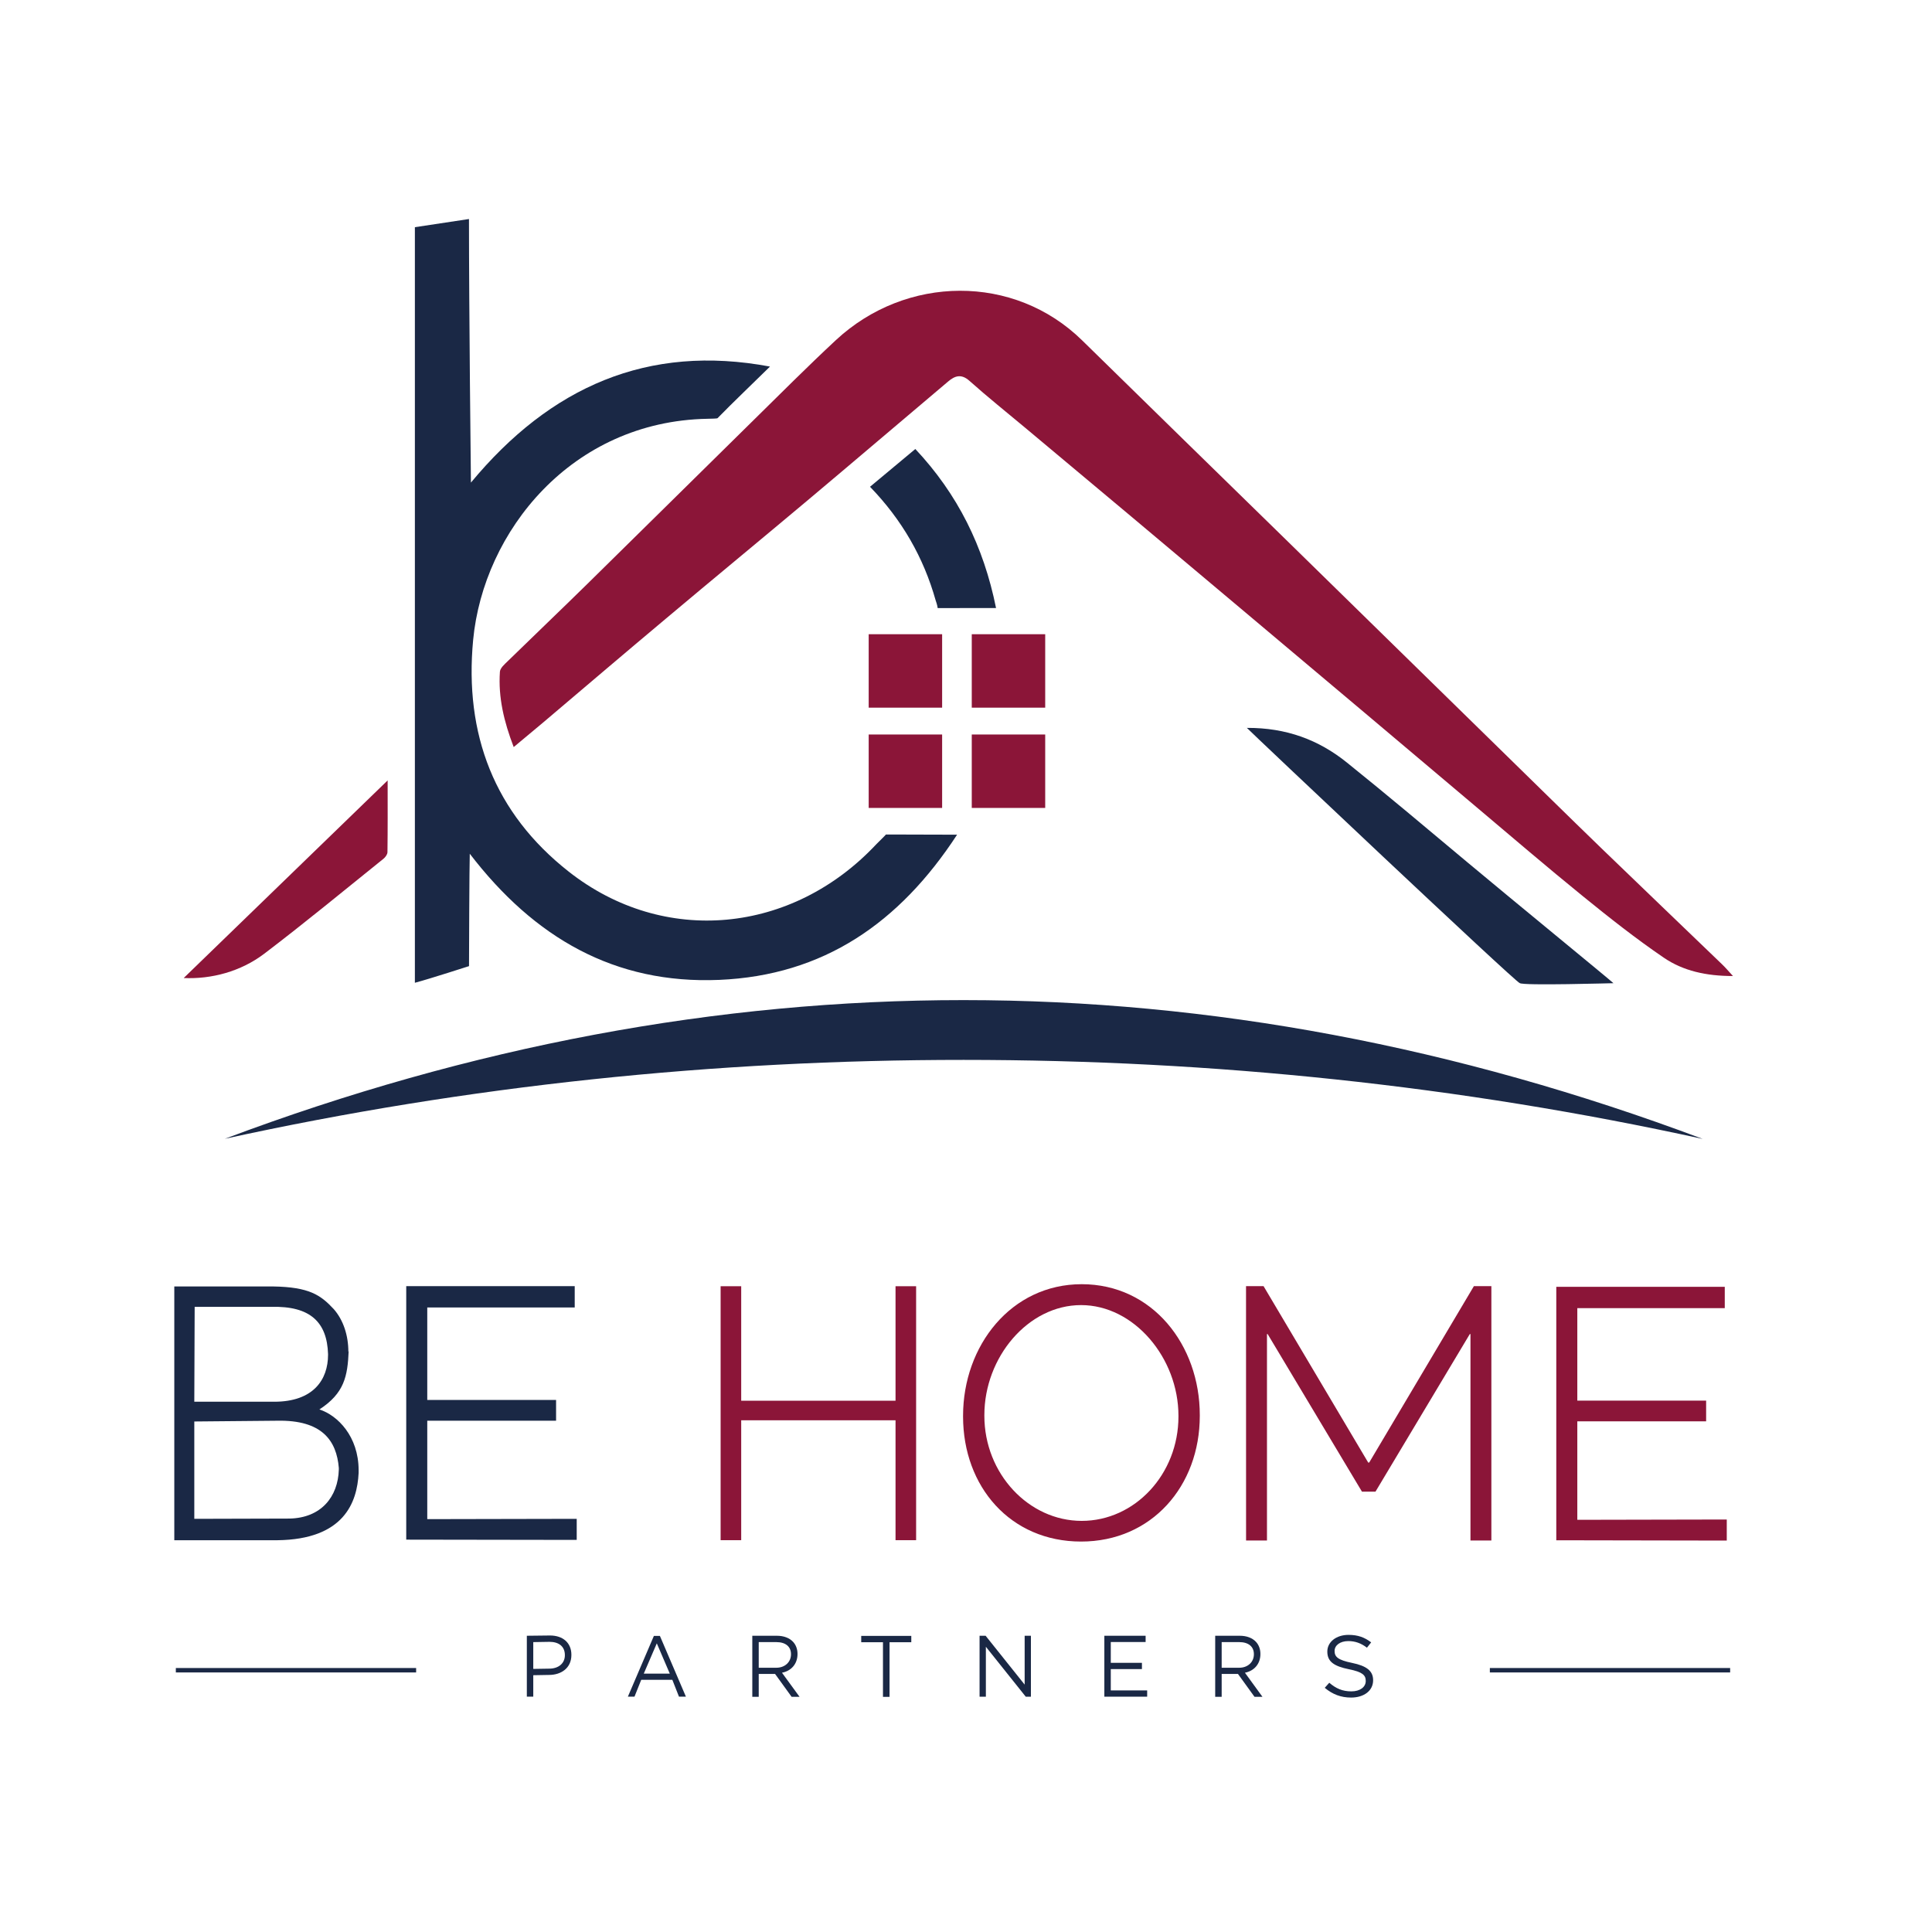
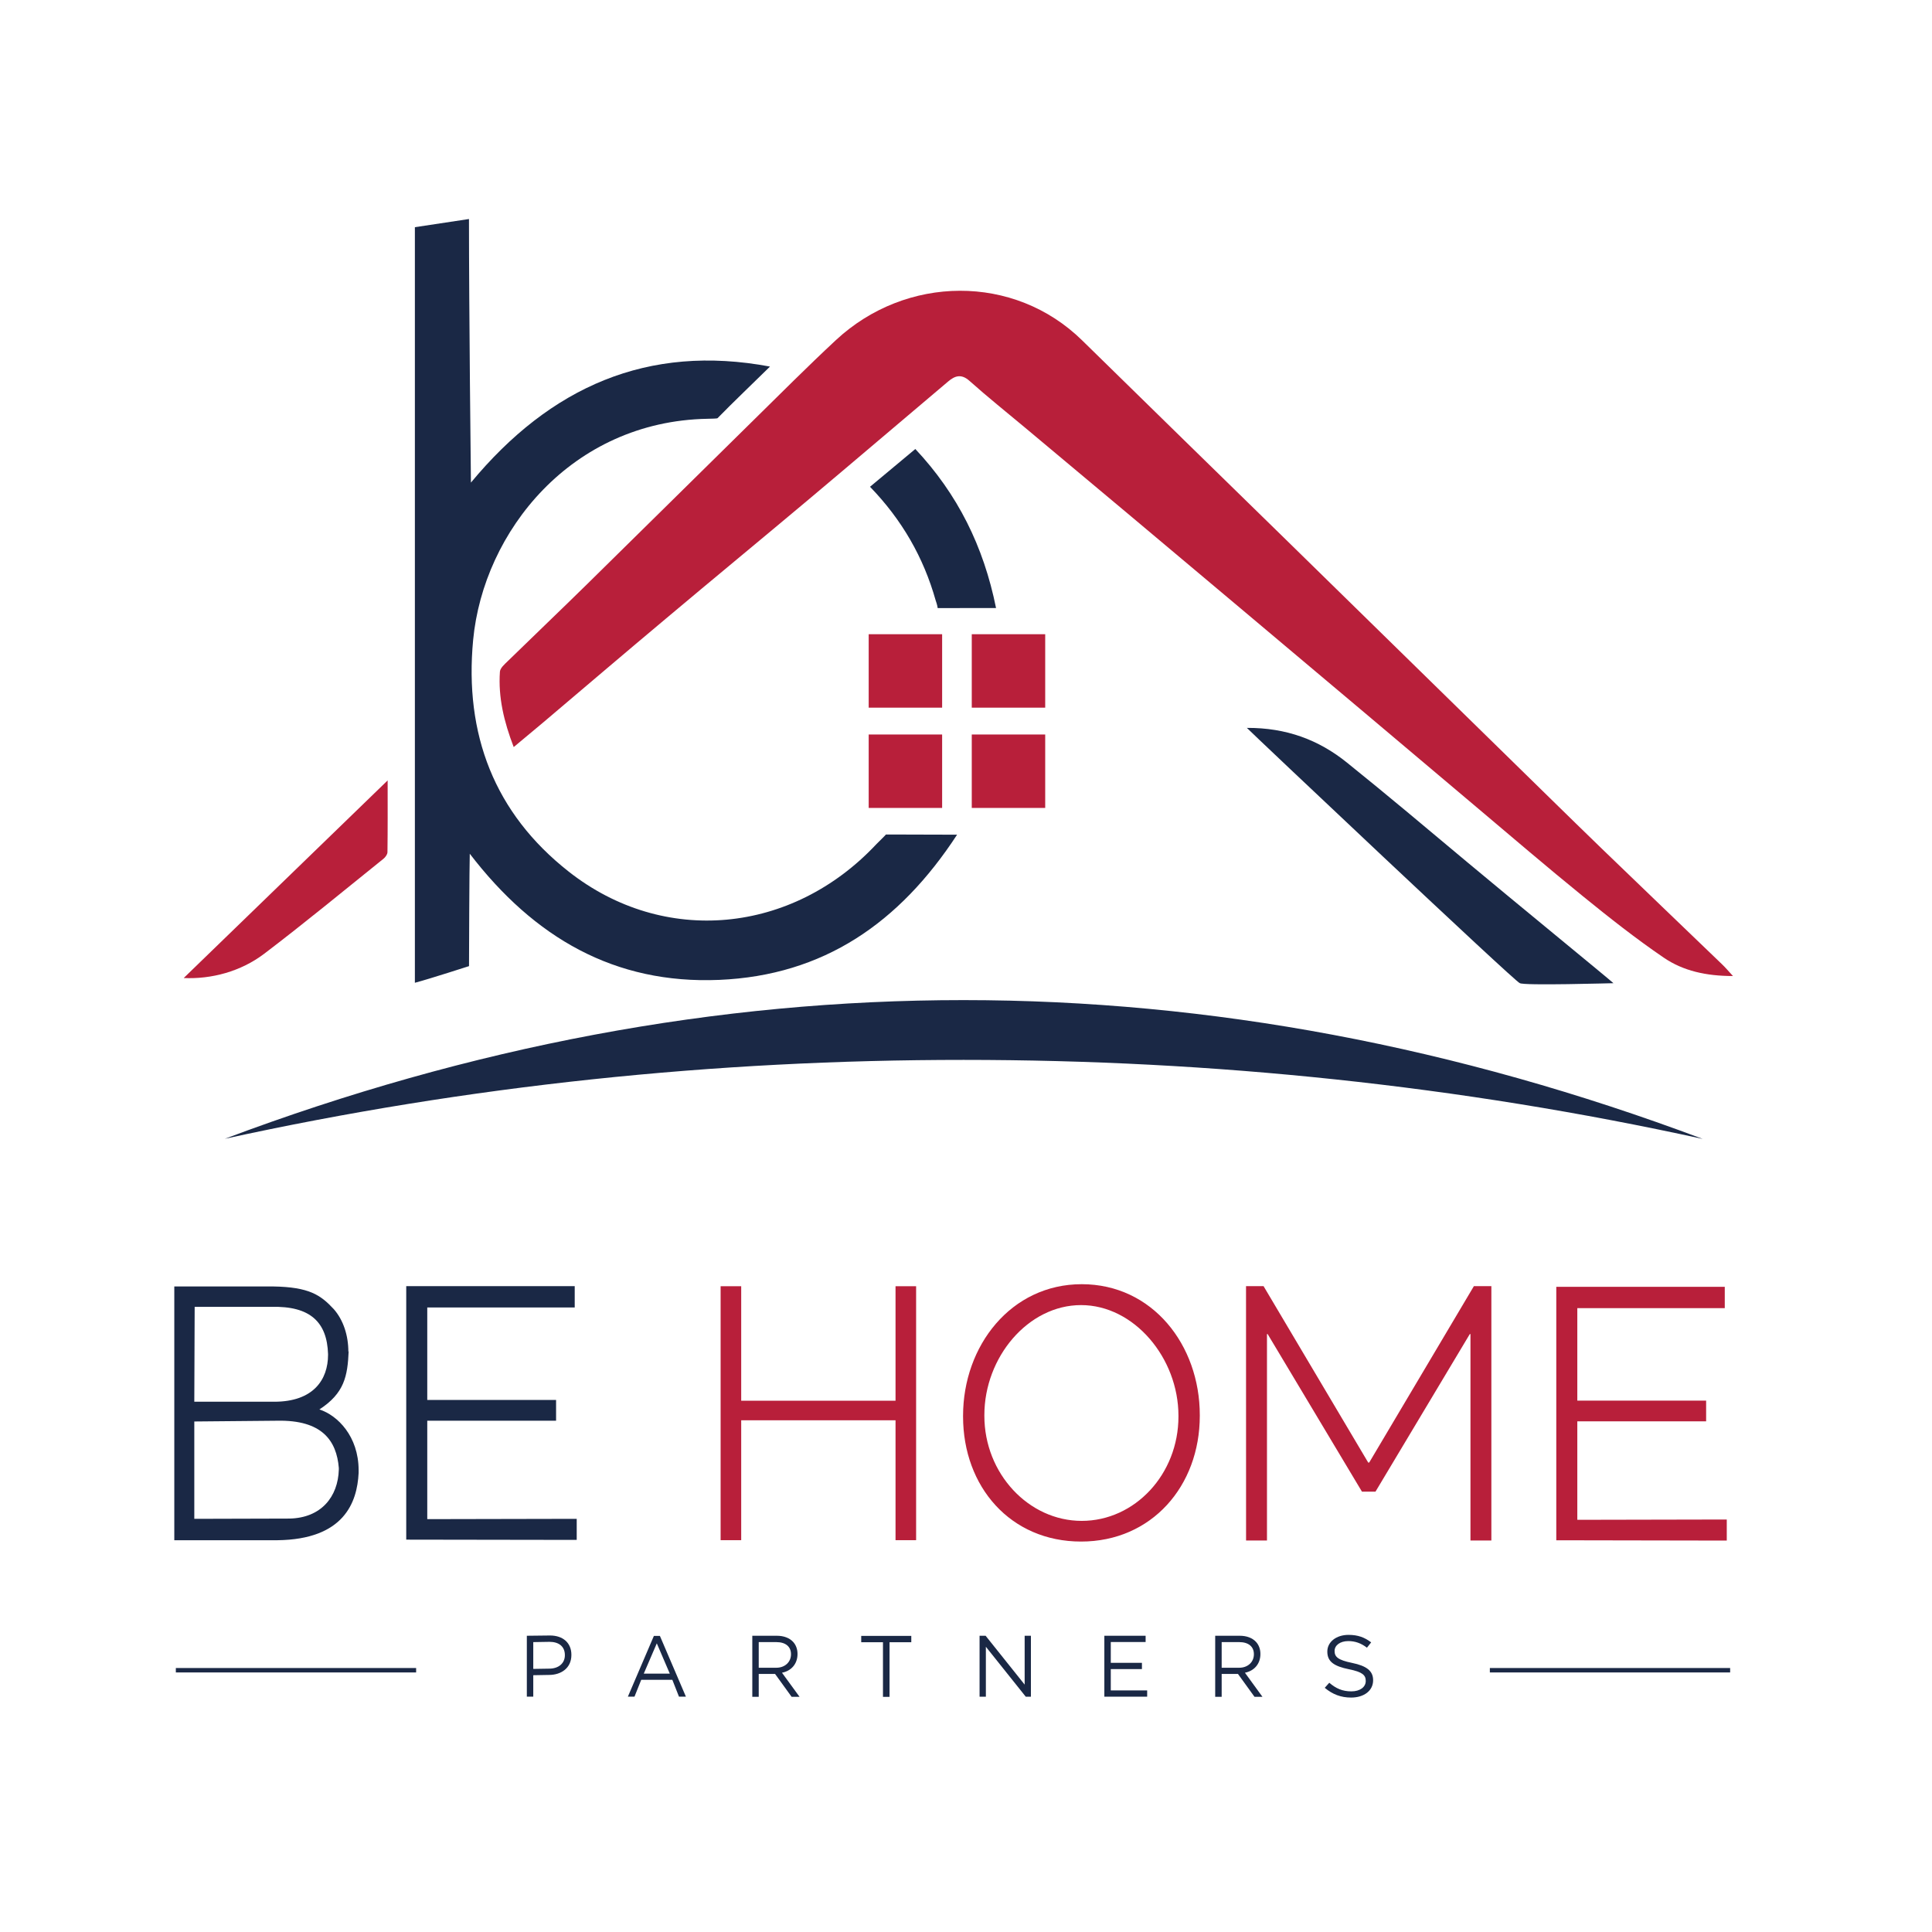
<svg xmlns="http://www.w3.org/2000/svg" width="170.079" height="170.079" viewBox="0 0 170.079 170.079">
-   <path fill-rule="nonzero" fill="#8B1538" fill-opacity="1" d="M 152.559 85.922 C 150.207 85.922 148.184 85.477 146.469 84.309 C 144.016 82.637 141.676 80.789 139.367 78.914 C 136.191 76.336 133.086 73.672 129.957 71.035 C 126.676 68.273 123.398 65.5 120.117 62.734 C 116.469 59.664 112.82 56.594 109.176 53.527 C 105.98 50.844 102.789 48.156 99.594 45.477 C 96.488 42.875 93.379 40.277 90.273 37.676 C 88.625 36.297 86.949 34.961 85.348 33.531 C 84.625 32.883 84.059 33.082 83.465 33.586 C 79.336 37.07 75.227 40.578 71.086 44.055 C 66.949 47.527 62.781 50.961 58.645 54.438 C 55.023 57.473 51.426 60.543 47.82 63.598 C 47.008 64.281 46.191 64.957 45.223 65.766 C 44.359 63.516 43.855 61.383 44.008 59.141 C 44.027 58.812 44.418 58.477 44.695 58.207 C 47.035 55.922 49.402 53.668 51.734 51.375 C 56.543 46.652 61.332 41.91 66.133 37.188 C 68.609 34.758 71.055 32.293 73.594 29.934 C 79.762 24.207 89.273 24.082 95.273 29.973 C 101.246 35.836 107.242 41.676 113.227 47.531 C 116.391 50.621 119.547 53.719 122.707 56.812 C 125.758 59.797 128.805 62.781 131.855 65.766 C 134.906 68.746 137.945 71.742 141.012 74.711 C 144.531 78.113 148.074 81.496 151.602 84.895 C 151.875 85.156 152.125 85.449 152.559 85.922 " />
+   <path fill-rule="nonzero" fill="#B81F3A" fill-opacity="1" d="M 152.559 85.922 C 150.207 85.922 148.184 85.477 146.469 84.309 C 144.016 82.637 141.676 80.789 139.367 78.914 C 136.191 76.336 133.086 73.672 129.957 71.035 C 126.676 68.273 123.398 65.5 120.117 62.734 C 116.469 59.664 112.82 56.594 109.176 53.527 C 105.98 50.844 102.789 48.156 99.594 45.477 C 96.488 42.875 93.379 40.277 90.273 37.676 C 88.625 36.297 86.949 34.961 85.348 33.531 C 84.625 32.883 84.059 33.082 83.465 33.586 C 79.336 37.07 75.227 40.578 71.086 44.055 C 66.949 47.527 62.781 50.961 58.645 54.438 C 55.023 57.473 51.426 60.543 47.82 63.598 C 47.008 64.281 46.191 64.957 45.223 65.766 C 44.359 63.516 43.855 61.383 44.008 59.141 C 44.027 58.812 44.418 58.477 44.695 58.207 C 47.035 55.922 49.402 53.668 51.734 51.375 C 56.543 46.652 61.332 41.91 66.133 37.188 C 68.609 34.758 71.055 32.293 73.594 29.934 C 79.762 24.207 89.273 24.082 95.273 29.973 C 101.246 35.836 107.242 41.676 113.227 47.531 C 116.391 50.621 119.547 53.719 122.707 56.812 C 125.758 59.797 128.805 62.781 131.855 65.766 C 134.906 68.746 137.945 71.742 141.012 74.711 C 144.531 78.113 148.074 81.496 151.602 84.895 C 151.875 85.156 152.125 85.449 152.559 85.922 " />
  <path fill-rule="nonzero" fill="#1A2845" fill-opacity="1" d="M 84.254 73.48 C 79.188 81.246 72.5 85.871 63.312 86.262 C 54.113 86.648 47.035 82.562 41.355 75.156 C 41.32 75.871 41.285 85.039 41.289 85.051 C 41.285 85.047 37.871 86.16 36.523 86.516 L 36.523 20 C 38.039 19.77 39.57 19.539 41.285 19.281 C 41.285 27.09 41.453 42.434 41.457 42.484 C 48.453 34.047 57.035 30.254 67.785 32.27 C 66.277 33.758 64.59 35.355 63.168 36.812 C 63.129 36.852 62.68 36.859 62.266 36.867 C 50.301 37.094 42.559 46.793 41.652 56.336 C 40.867 64.633 43.516 71.582 50.07 76.734 C 58.449 83.32 69.738 82.219 77.137 74.328 C 77.406 74.043 78.012 73.48 77.98 73.465 C 77.961 73.457 82.352 73.48 84.254 73.48 " />
  <path fill-rule="nonzero" fill="#1A2845" fill-opacity="1" d="M 19.793 100.25 C 63.141 83.961 106.52 83.98 149.895 100.262 C 128.469 95.566 106.758 93.305 84.828 93.305 C 62.914 93.301 41.223 95.559 19.793 100.25 " />
  <path fill-rule="nonzero" fill="#1A2845" fill-opacity="1" d="M 109.766 64.078 C 113.246 64.059 116.094 65.137 118.566 67.125 C 122.133 69.992 125.629 72.941 129.141 75.879 C 133.082 79.176 141.586 86.137 142.039 86.555 C 142.117 86.543 134.035 86.789 133.785 86.543 C 133.48 86.539 110.059 64.398 109.766 64.078 " />
-   <path fill-rule="nonzero" fill="#8B1538" fill-opacity="1" d="M 16.172 86.098 C 22.215 80.238 28.062 74.574 34.125 68.703 C 34.125 70.988 34.137 73.008 34.109 75.023 C 34.105 75.223 33.918 75.473 33.746 75.609 C 30.262 78.41 26.816 81.258 23.258 83.961 C 21.195 85.527 18.605 86.211 16.172 86.098 " />
+   <path fill-rule="nonzero" fill="#B81F3A" fill-opacity="1" d="M 16.172 86.098 C 22.215 80.238 28.062 74.574 34.125 68.703 C 34.125 70.988 34.137 73.008 34.109 75.023 C 34.105 75.223 33.918 75.473 33.746 75.609 C 30.262 78.41 26.816 81.258 23.258 83.961 C 21.195 85.527 18.605 86.211 16.172 86.098 " />
  <path fill-rule="nonzero" fill="#1A2845" fill-opacity="1" d="M 76.59 42.852 C 77.957 41.711 79.215 40.664 80.578 39.527 C 84.301 43.492 86.59 48.09 87.684 53.527 C 86.059 53.527 82.547 53.531 82.547 53.531 C 82.504 53.207 82.406 52.988 82.367 52.848 C 81.301 49.07 79.41 45.77 76.59 42.852 " />
-   <path fill-rule="nonzero" fill="#8B1538" fill-opacity="1" d="M 82.938 62.297 L 76.473 62.297 L 76.473 55.832 L 82.938 55.832 Z M 82.938 62.297 " />
-   <path fill-rule="nonzero" fill="#8B1538" fill-opacity="1" d="M 92.012 62.297 L 85.547 62.297 L 85.547 55.832 L 92.012 55.832 Z M 92.012 62.297 " />
-   <path fill-rule="nonzero" fill="#8B1538" fill-opacity="1" d="M 82.938 71.125 L 76.473 71.125 L 76.473 64.66 L 82.938 64.66 Z M 82.938 71.125 " />
-   <path fill-rule="nonzero" fill="#8B1538" fill-opacity="1" d="M 92.012 71.125 L 85.547 71.125 L 85.547 64.66 L 92.012 64.66 Z M 92.012 71.125 " />
+   <path fill-rule="nonzero" fill="#B81F3A" fill-opacity="1" d="M 82.938 62.297 L 76.473 62.297 L 76.473 55.832 L 82.938 55.832 Z M 82.938 62.297 " />
+   <path fill-rule="nonzero" fill="#B81F3A" fill-opacity="1" d="M 92.012 62.297 L 85.547 62.297 L 85.547 55.832 L 92.012 55.832 Z M 92.012 62.297 " />
+   <path fill-rule="nonzero" fill="#B81F3A" fill-opacity="1" d="M 82.938 71.125 L 76.473 71.125 L 76.473 64.66 L 82.938 64.66 Z M 82.938 71.125 " />
+   <path fill-rule="nonzero" fill="#B81F3A" fill-opacity="1" d="M 92.012 71.125 L 85.547 71.125 L 85.547 64.66 L 92.012 64.66 Z M 92.012 71.125 " />
  <path fill-rule="nonzero" fill="#1A2845" fill-opacity="1" d="M 48.348 146.895 C 49.18 146.895 49.727 146.422 49.727 145.715 L 49.727 145.703 C 49.727 144.934 49.188 144.535 48.375 144.535 L 46.945 144.559 L 46.945 146.918 Z M 46.379 144 L 48.418 143.977 C 49.555 143.977 50.301 144.621 50.301 145.676 L 50.301 145.691 C 50.301 146.852 49.395 147.449 48.328 147.449 L 46.945 147.473 L 46.945 149.363 L 46.379 149.363 Z M 46.379 144 " />
  <path fill-rule="nonzero" fill="#1A2845" fill-opacity="1" d="M 58.965 147.336 L 57.82 144.668 L 56.672 147.336 Z M 57.562 144.016 L 58.094 144.016 L 60.383 149.363 L 59.773 149.363 L 59.188 147.879 L 56.449 147.879 L 55.855 149.363 L 55.273 149.363 Z M 57.562 144.016 " />
  <path fill-rule="nonzero" fill="#1A2845" fill-opacity="1" d="M 68.34 146.816 C 69.094 146.816 69.633 146.32 69.633 145.633 L 69.633 145.617 C 69.633 144.957 69.156 144.559 68.348 144.559 L 66.793 144.559 L 66.793 146.816 Z M 66.227 144 L 68.391 144 C 69.008 144 69.504 144.199 69.816 144.535 C 70.062 144.797 70.207 145.172 70.207 145.594 L 70.207 145.609 C 70.207 146.5 69.633 147.102 68.84 147.254 L 70.387 149.375 L 69.688 149.375 L 68.23 147.359 L 66.793 147.359 L 66.793 149.375 L 66.227 149.375 Z M 66.227 144 " />
  <path fill-rule="nonzero" fill="#1A2845" fill-opacity="1" d="M 86.234 144 L 86.766 144 L 90.203 148.301 L 90.203 144 L 90.754 144 L 90.754 149.367 L 90.301 149.367 L 86.789 144.969 L 86.789 149.367 L 86.234 149.367 Z M 86.234 144 " />
  <path fill-rule="nonzero" fill="#1A2845" fill-opacity="1" d="M 97.219 144 L 100.852 144 L 100.852 144.551 L 97.785 144.551 L 97.785 146.383 L 100.527 146.383 L 100.527 146.934 L 97.785 146.934 L 97.785 148.812 L 100.988 148.812 L 100.988 149.363 L 97.219 149.363 Z M 97.219 144 " />
  <path fill-rule="nonzero" fill="#1A2845" fill-opacity="1" d="M 116.621 148.582 L 117.02 148.137 C 117.613 148.645 118.18 148.895 118.965 148.895 C 119.727 148.895 120.23 148.516 120.23 147.984 L 120.23 147.969 C 120.23 147.473 119.945 147.188 118.754 146.949 C 117.449 146.684 116.848 146.285 116.848 145.402 L 116.848 145.387 C 116.848 144.543 117.637 143.922 118.715 143.922 C 119.543 143.922 120.133 144.145 120.707 144.582 L 120.336 145.051 C 119.809 144.645 119.281 144.469 118.695 144.469 C 117.961 144.469 117.488 144.852 117.488 145.332 L 117.488 145.348 C 117.488 145.855 117.781 146.137 119.031 146.391 C 120.297 146.652 120.879 147.09 120.879 147.91 L 120.879 147.922 C 120.879 148.844 120.066 149.441 118.941 149.441 C 118.043 149.441 117.305 149.156 116.621 148.582 " />
  <path fill-rule="nonzero" fill="#1A2845" fill-opacity="1" d="M 25.48 133.684 C 28.273 133.629 29.762 131.766 29.828 129.363 L 29.828 129.23 C 29.629 126.82 28.352 124.992 24.41 125.07 L 17.105 125.137 L 17.105 133.707 Z M 24.148 123.398 C 27.598 123.398 28.879 121.441 28.879 119.27 L 28.879 119.203 C 28.793 116.414 27.336 114.949 23.867 115.047 L 17.137 115.047 L 17.105 123.398 Z M 15.344 113.25 L 24.043 113.25 C 27.203 113.301 28.215 113.988 29.383 115.246 C 30.23 116.211 30.668 117.566 30.668 119.016 L 30.695 118.914 C 30.602 121.16 30.312 122.648 28.117 124.078 C 29.73 124.598 31.562 126.453 31.57 129.41 L 31.57 129.672 C 31.441 132.27 30.277 135.52 24.422 135.59 L 15.344 135.59 Z M 15.344 113.25 " />
  <path fill-rule="nonzero" fill="#1A2845" fill-opacity="1" d="M 35.762 113.223 L 50.594 113.223 L 50.594 115.102 L 37.613 115.102 L 37.613 123.242 L 48.953 123.242 L 48.953 125.07 L 37.613 125.07 L 37.613 133.734 L 50.77 133.707 L 50.77 135.562 L 35.762 135.539 Z M 35.762 113.223 " />
-   <path fill-rule="nonzero" fill="#8B1538" fill-opacity="1" d="M 103.742 124.699 L 103.742 124.637 C 103.742 119.547 99.84 114.891 95.168 114.891 C 90.5 114.891 86.656 119.484 86.656 124.574 L 86.656 124.637 C 86.656 129.727 90.559 133.887 95.227 133.887 C 99.898 133.887 103.742 129.789 103.742 124.699 M 84.781 124.699 L 84.781 124.637 C 84.781 118.461 89.012 113.051 95.227 113.051 C 101.445 113.051 105.621 118.395 105.621 124.574 L 105.621 124.637 C 105.621 130.816 101.387 135.707 95.168 135.707 C 88.953 135.707 84.781 130.879 84.781 124.699 " />
+   <path fill-rule="nonzero" fill="#B81F3A" fill-opacity="1" d="M 103.742 124.699 L 103.742 124.637 C 103.742 119.547 99.84 114.891 95.168 114.891 C 90.5 114.891 86.656 119.484 86.656 124.574 L 86.656 124.637 C 86.656 129.727 90.559 133.887 95.227 133.887 C 99.898 133.887 103.742 129.789 103.742 124.699 M 84.781 124.699 L 84.781 124.637 C 84.781 118.461 89.012 113.051 95.227 113.051 C 101.445 113.051 105.621 118.395 105.621 124.574 L 105.621 124.637 C 105.621 130.816 101.387 135.707 95.168 135.707 C 88.953 135.707 84.781 130.879 84.781 124.699 " />
  <path fill-rule="nonzero" fill="#1A2845" fill-opacity="1" d="M 75.816 144.012 L 75.816 144.57 L 77.73 144.57 L 77.73 149.379 L 78.309 149.379 L 78.309 144.57 L 80.223 144.57 L 80.223 144.012 Z M 75.816 144.012 " />
  <path fill-rule="nonzero" fill="#1A2845" fill-opacity="1" d="M 109.09 146.816 C 109.844 146.816 110.383 146.32 110.383 145.633 L 110.383 145.617 C 110.383 144.957 109.906 144.559 109.098 144.559 L 107.547 144.559 L 107.547 146.816 Z M 106.977 144 L 109.141 144 C 109.758 144 110.254 144.199 110.566 144.535 C 110.812 144.797 110.957 145.172 110.957 145.594 L 110.957 145.609 C 110.957 146.5 110.383 147.102 109.594 147.254 L 111.137 149.375 L 110.438 149.375 L 108.98 147.359 L 107.547 147.359 L 107.547 149.375 L 106.977 149.375 Z M 106.977 144 " />
  <path fill-rule="nonzero" fill="#1A2845" fill-opacity="1" d="M 152.309 147.23 L 131.156 147.23 L 131.156 146.84 L 152.309 146.84 Z M 152.309 147.23 " />
  <path fill-rule="nonzero" fill="#1A2845" fill-opacity="1" d="M 36.633 147.23 L 15.48 147.23 L 15.48 146.84 L 36.633 146.84 Z M 36.633 147.23 " />
-   <path fill-rule="nonzero" fill="#8B1538" fill-opacity="1" d="M 137.004 113.281 L 151.836 113.281 L 151.836 115.16 L 138.855 115.16 L 138.855 123.301 L 150.195 123.301 L 150.195 125.125 L 138.855 125.125 L 138.855 133.793 L 152.012 133.766 L 152.012 135.621 L 137.004 135.594 Z M 137.004 113.281 " />
-   <path fill-rule="nonzero" fill="#8B1538" fill-opacity="1" d="M 129.75 113.223 L 120.535 128.75 L 120.445 128.75 L 111.234 113.223 L 109.691 113.223 L 109.695 135.613 L 111.535 135.613 L 111.535 117.441 L 111.594 117.441 L 119.898 131.316 L 121.086 131.316 L 129.391 117.441 L 129.449 117.441 L 129.449 135.613 L 131.289 135.613 L 131.289 113.223 Z M 129.75 113.223 " />
-   <path fill-rule="nonzero" fill="#8B1538" fill-opacity="1" d="M 78.836 113.23 L 78.836 123.309 L 65.25 123.309 L 65.25 113.23 L 63.438 113.23 L 63.438 135.586 L 65.25 135.586 L 65.25 125.031 L 78.836 125.031 L 78.836 135.586 L 80.648 135.586 L 80.648 113.23 Z M 78.836 113.23 " />
+   <path fill-rule="nonzero" fill="#B81F3A" fill-opacity="1" d="M 137.004 113.281 L 151.836 113.281 L 151.836 115.16 L 138.855 115.16 L 138.855 123.301 L 150.195 123.301 L 150.195 125.125 L 138.855 125.125 L 138.855 133.793 L 152.012 133.766 L 152.012 135.621 L 137.004 135.594 Z M 137.004 113.281 " />
+   <path fill-rule="nonzero" fill="#B81F3A" fill-opacity="1" d="M 129.75 113.223 L 120.535 128.75 L 120.445 128.75 L 111.234 113.223 L 109.691 113.223 L 109.695 135.613 L 111.535 135.613 L 111.535 117.441 L 111.594 117.441 L 119.898 131.316 L 121.086 131.316 L 129.391 117.441 L 129.449 117.441 L 129.449 135.613 L 131.289 135.613 L 131.289 113.223 Z M 129.75 113.223 " />
+   <path fill-rule="nonzero" fill="#B81F3A" fill-opacity="1" d="M 78.836 113.23 L 78.836 123.309 L 65.25 123.309 L 65.25 113.23 L 63.438 113.23 L 63.438 135.586 L 65.25 135.586 L 65.25 125.031 L 78.836 125.031 L 78.836 135.586 L 80.648 135.586 L 80.648 113.23 Z M 78.836 113.23 " />
</svg>
